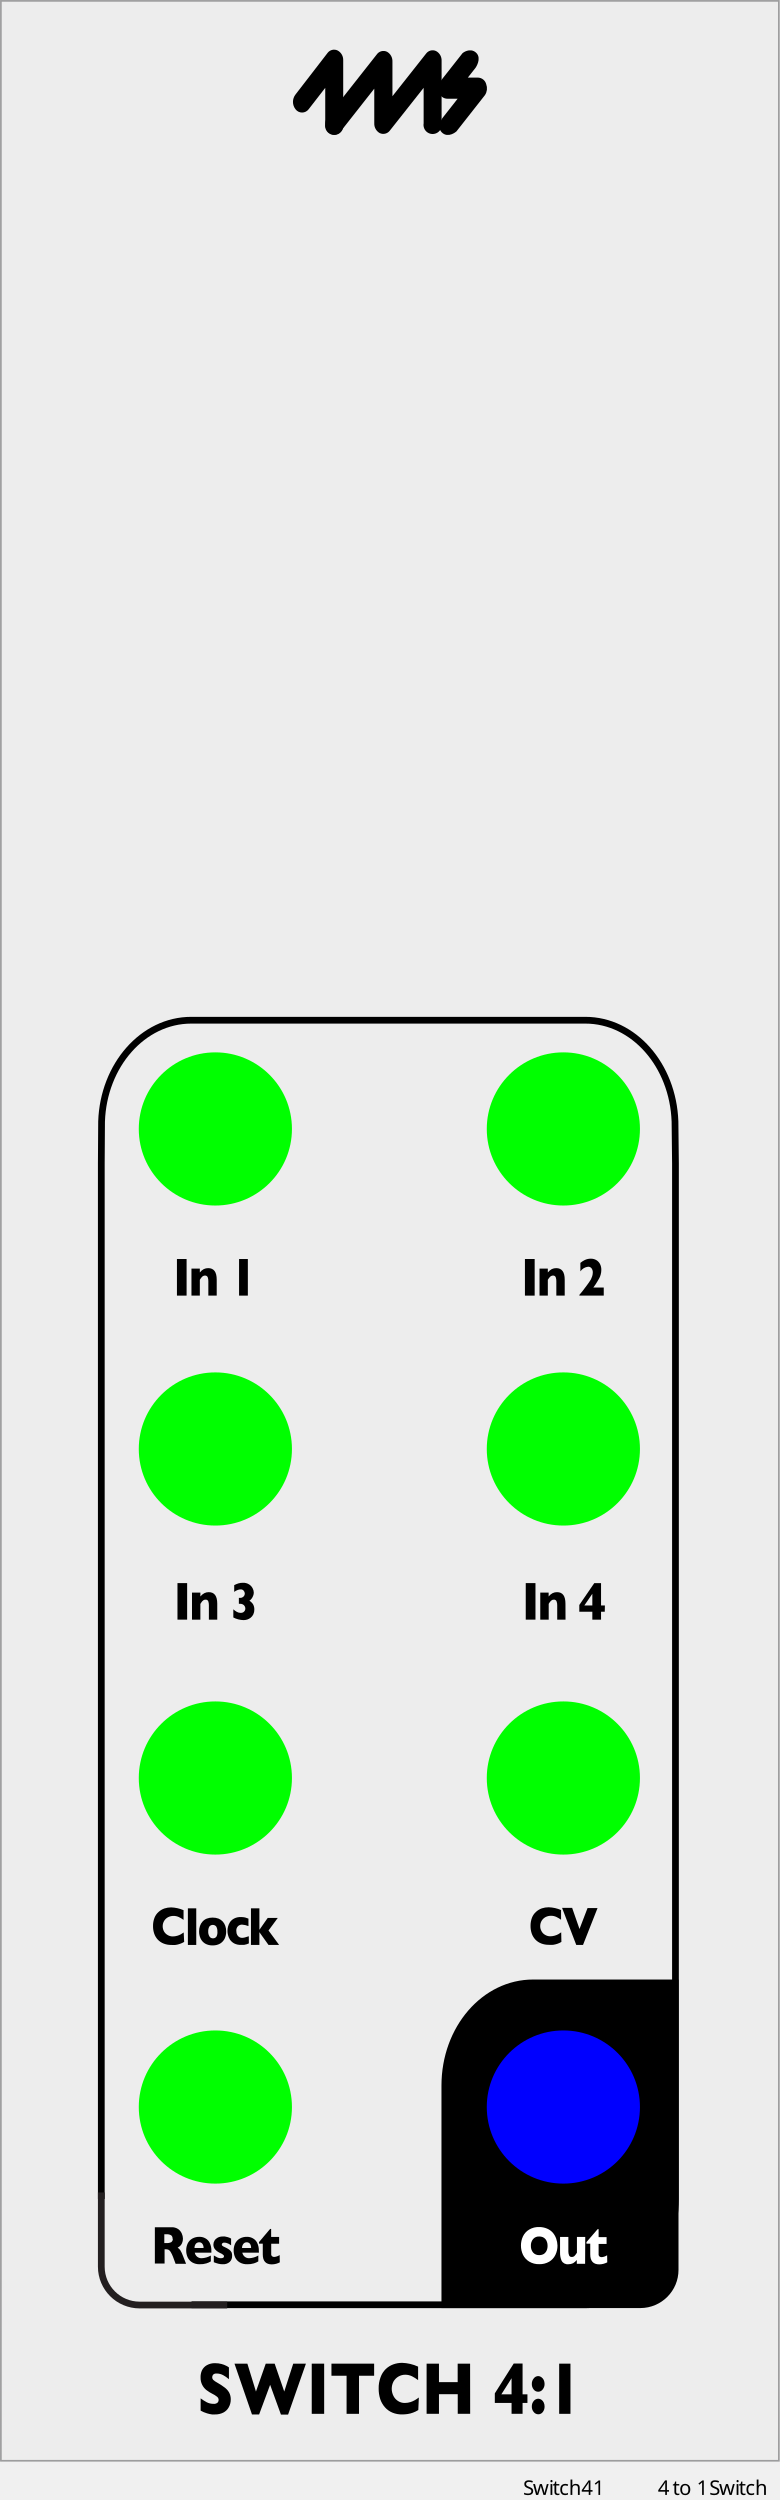
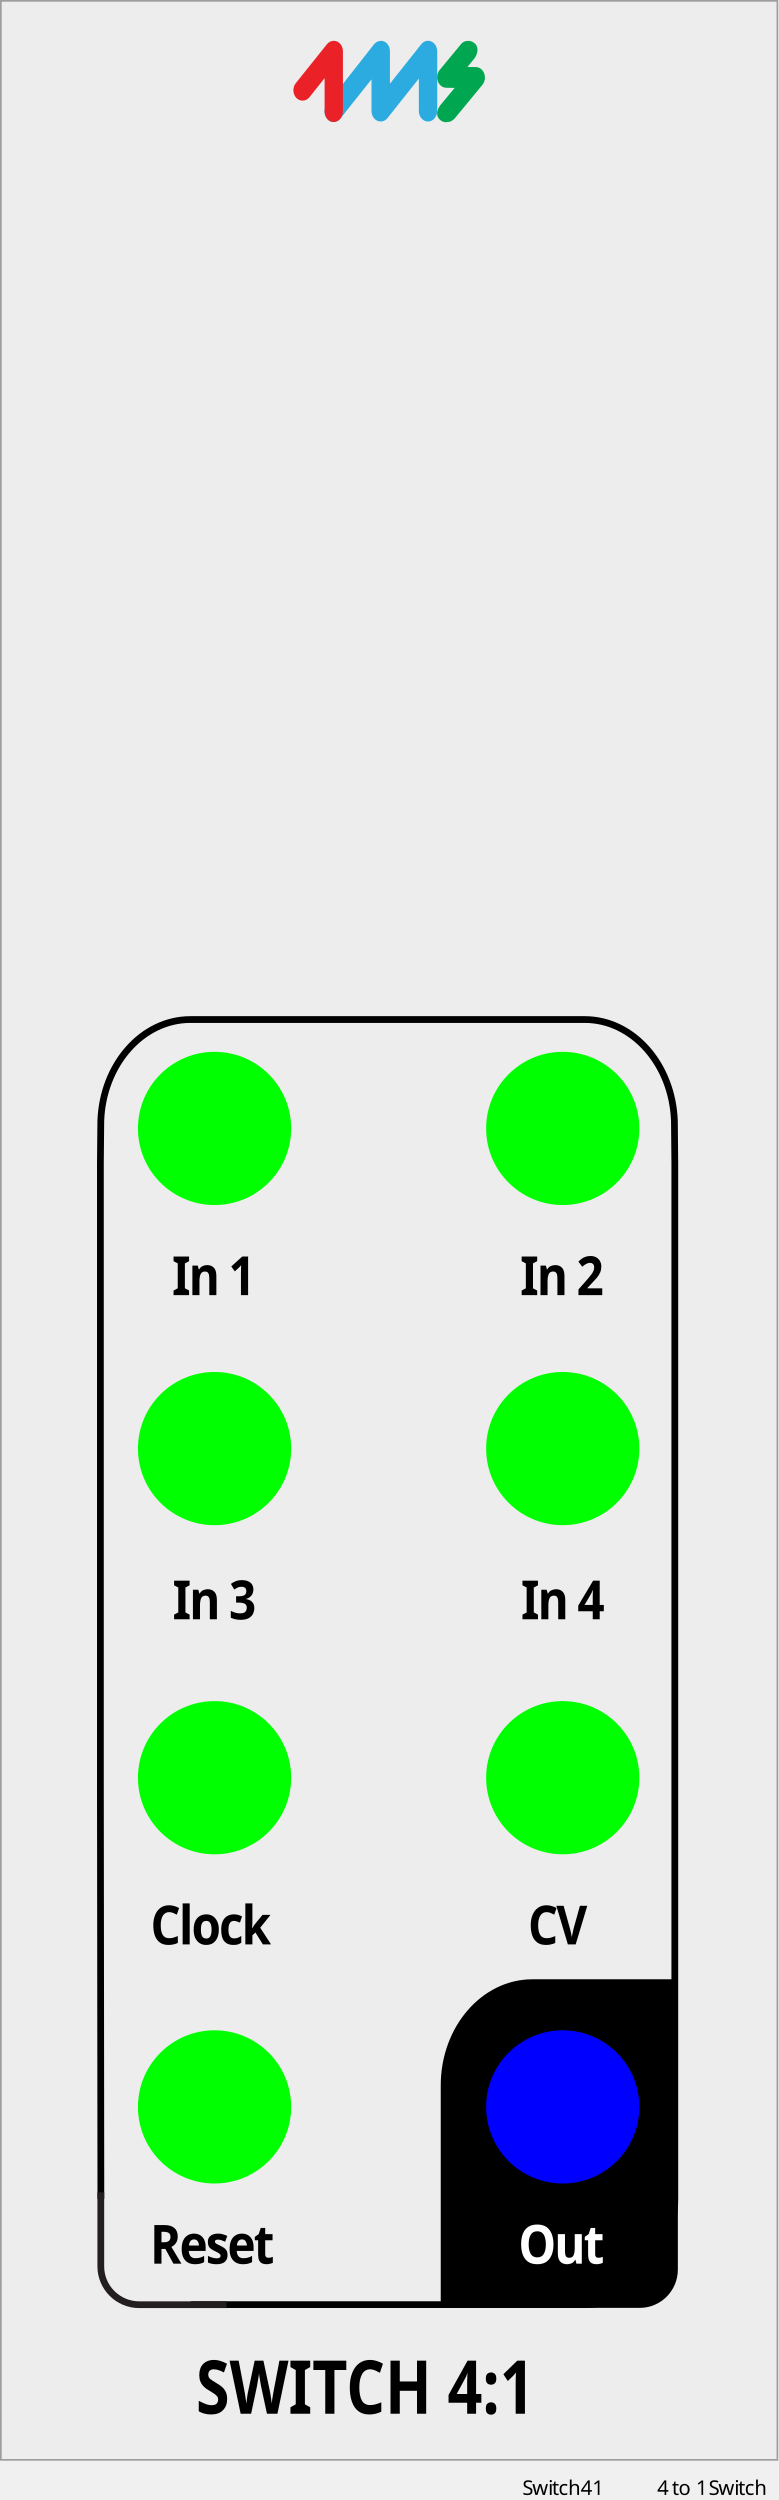
- <svg xmlns="http://www.w3.org/2000/svg" width="40.73mm" height="130.6mm" viewBox="0 0 115.45 370.19">
+ <svg xmlns="http://www.w3.org/2000/svg" width="40.64mm" height="130.55mm" viewBox="0 0 115.2 370.07">
  <g id="faceplate">
-     <rect x="0.13" y="0.13" width="115.2" height="364.25" style="fill: #ededed;stroke: #9d9d9e;stroke-miterlimit: 10;stroke-width: 0.25px" />
    <g>
-       <path d="M34.17,355.26a2.34,2.34,0,0,1-.3,1.21,1.91,1.91,0,0,1-.81.78,2.6,2.6,0,0,1-1.21.27l-.46,0a4.29,4.29,0,0,1-.73-.16,4.72,4.72,0,0,1-.95-.4v-1.82a7.24,7.24,0,0,0,.91.58,2.12,2.12,0,0,0,1,.23.78.78,0,0,0,.61-.19.6.6,0,0,0-.1-.87,3.33,3.33,0,0,0-.69-.43,4.83,4.83,0,0,1-.89-.56,2.3,2.3,0,0,1-.61-.76,2.27,2.27,0,0,1-.24-1.08A2.38,2.38,0,0,1,29.9,351a1.8,1.8,0,0,1,.74-.78,2.38,2.38,0,0,1,1.21-.29,3.58,3.58,0,0,1,.95.12,3.31,3.31,0,0,1,.71.27,2.33,2.33,0,0,1,.39.24v1.74a5.57,5.57,0,0,0-.83-.58,2,2,0,0,0-1-.26.67.67,0,0,0-.5.16.57.57,0,0,0-.15.4.54.54,0,0,0,.15.38,2.58,2.58,0,0,0,.56.39,9.54,9.54,0,0,1,1.12.73,2.47,2.47,0,0,1,.67.74A2.09,2.09,0,0,1,34.17,355.26Z" />
-       <path d="M45.3,350l-2.64,7.54H41.6L40,353.13l-1.63,4.39H37.31L34.72,350h1.91l1.27,4.13L39.35,350h1.32l1.42,4.13L43.42,350Z" />
-       <path d="M48,357.43H46.16V350H48Z" />
-       <path d="M55.4,351.79H53.16v5.64H51.32v-5.64H49.08V350H55.4Z" />
-       <path d="M61.94,356.87a4,4,0,0,1-.78.38,3.78,3.78,0,0,1-.8.21,5.69,5.69,0,0,1-.83.06,3.58,3.58,0,0,1-1.43-.27,3,3,0,0,1-1.1-.79,3.51,3.51,0,0,1-.7-1.22,5,5,0,0,1-.23-1.54,4.55,4.55,0,0,1,.28-1.68,3.17,3.17,0,0,1,.76-1.21,3.21,3.21,0,0,1,1.12-.7,3.9,3.9,0,0,1,1.32-.23,6.18,6.18,0,0,1,2.36.56v2a5.6,5.6,0,0,0-.9-.57,2.25,2.25,0,0,0-1-.23,2,2,0,0,0-1.74,1,2.34,2.34,0,0,0,0,2.16,1.87,1.87,0,0,0,.68.74,1.76,1.76,0,0,0,1,.28,2.84,2.84,0,0,0,.84-.13,3.52,3.52,0,0,0,.67-.3,5.06,5.06,0,0,0,.56-.38Z" />
-       <path d="M69.62,357.43H67.78v-2.91H65v2.91H63.17V350H65v2.74h2.77V350h1.84Z" />
-       <path d="M78.1,355.82h-.72v1.61H75.75v-1.61H73.27V354.4l2.8-4.42h1.31v4.56h.72Zm-2.35-1.28v-2.38l-1.51,2.38Z" />
-       <path d="M80.64,353a1.27,1.27,0,0,1-.28.82.83.83,0,0,1-1.34,0,1.24,1.24,0,0,1-.27-.81,1.22,1.22,0,0,1,.29-.83.83.83,0,0,1,.66-.34.76.76,0,0,1,.46.16,1.08,1.08,0,0,1,.35.41A1.45,1.45,0,0,1,80.64,353Zm0,3.35a1.28,1.28,0,0,1-.27.82.82.82,0,0,1-.66.33.86.86,0,0,1-.68-.34,1.19,1.19,0,0,1-.28-.81,1.22,1.22,0,0,1,.28-.82.89.89,0,0,1,.68-.34.86.86,0,0,1,.47.16,1,1,0,0,1,.34.42A1.37,1.37,0,0,1,80.64,356.37Z" />
-       <path d="M84.47,357.43H82.8V350h1.67Z" />
+       <rect x=".12" y=".13" width="114.95" height="364" style="fill: #ededed; stroke-width: 0px;" />
+       <path d="M114.95.25v363.75H.25V.25h114.7M115.2,0H0v364.25h115.2V0h0Z" style="fill: #9d9d9e; stroke-width: 0px;" />
    </g>
+     <text transform="translate(29.01 357.3) scale(.82 1)" style="fill: #000; font-family: GillSans-Bold, 'Gill Sans'; font-size: 11px; font-weight: 700;">
+       <tspan x="0" y="0">SWITCH 4:1</tspan>
+     </text>
+     <path d="M100.35,316.21v-23.22h-21.54c-7.49,0-13.57,7.04-13.57,15.71v32.93h15.07s0,0,0,0h14.39c3.12,0,5.64-2.55,5.64-5.67v-19.84.08Z" style="fill: #000; stroke-width: 0px;" />
+     <path d="M28.23,341.15h35.2s23.15,0,23.15,0c7.35,0,13.31-7.02,13.31-15.67v-153.33l-.06-6.21c-.29-8.35-6.12-15.02-13.28-15.02H28.2c-7.17,0-12.99,6.67-13.28,15.02l-.06,6.21v92.16l.07,61.17" style="fill: none; stroke: #000; stroke-miterlimit: 10;" />
+     <path d="M14.92,324.53v10.96c0,3.12,2.55,5.67,5.67,5.67h12.93" style="fill: none; stroke: #231f20; stroke-miterlimit: 10;" />
+     <text transform="translate(77.12 239.7) scale(.88 1)" style="fill: #000; font-family: GillSans-Bold, 'Gill Sans'; font-size: 8px; font-weight: 700; letter-spacing: -.04em;">
+       <tspan x="0" y="0">In 4</tspan>
+     </text>
+     <text transform="translate(78.15 287.83) scale(.88 1)" style="fill: #000; font-family: GillSans-Bold, 'Gill Sans'; font-size: 8px; font-weight: 700; letter-spacing: -.04em;">
+       <tspan x="0" y="0">CV</tspan>
+     </text>
+     <text transform="translate(76.73 335.09) scale(.88 1)" style="fill: #fff; font-family: GillSans-Bold, 'Gill Sans'; font-size: 8px; font-weight: 700; letter-spacing: -.04em;">
+       <tspan x="0" y="0">Out</tspan>
+     </text>
+     <text transform="translate(25.55 239.7) scale(.88 1)" style="fill: #000; font-family: GillSans-Bold, 'Gill Sans'; font-size: 8px; font-weight: 700; letter-spacing: -.04em;">
+       <tspan x="0" y="0">In 3</tspan>
+     </text>
+     <text transform="translate(22.28 287.83) scale(.88 1)" style="fill: #000; font-family: GillSans-Bold, 'Gill Sans'; font-size: 8px; font-weight: 700; letter-spacing: -.04em;">
+       <tspan x="0" y="0">Clock</tspan>
+     </text>
+     <text transform="translate(77 191.72) scale(.88 1)" style="fill: #000; font-family: GillSans-Bold, 'Gill Sans'; font-size: 8px; font-weight: 700; letter-spacing: -.04em;">
+       <tspan x="0" y="0">In 2</tspan>
+     </text>
+     <text transform="translate(25.47 191.72) scale(.88 1)" style="fill: #000; font-family: GillSans-Bold, 'Gill Sans'; font-size: 8px; font-weight: 700; letter-spacing: -.04em;">
+       <tspan x="0" y="0">In 1</tspan>
+     </text>
+     <text transform="translate(22.21 335.09) scale(.88 1)" style="fill: #000; font-family: GillSans-Bold, 'Gill Sans'; font-size: 8px; font-weight: 700; letter-spacing: -.04em;">
+       <tspan x="0" y="0">Reset</tspan>
+     </text>
    <g>
-       <path d="M63.34,8.11l-5.53,7v-6a1.3,1.3,0,0,0-.64-1.18.91.91,0,0,0-1.13.3l-7.28,9.24a1.48,1.48,0,0,0,0,1.79.9.9,0,0,0,1.46,0l5.5-7v6a1.3,1.3,0,0,0,.64,1.18.92.92,0,0,0,1.14-.3l5.53-7v6.15a1.05,1.05,0,1,0,2.06,0V9a1.26,1.26,0,0,0-.65-1.17A.9.9,0,0,0,63.34,8.11Z" style="stroke: #000;stroke-width: 0.6px" />
-       <path d="M48.76,8,44,14.17A1.47,1.47,0,0,0,44,16a.91.91,0,0,0,1.46,0l3-3.87v6.3a1.05,1.05,0,1,0,2.06,0V8.92a1.28,1.28,0,0,0-.65-1.17A.9.9,0,0,0,48.76,8Z" style="stroke: #000;stroke-width: 0.6px" />
-       <path d="M71.71,12.56a1,1,0,0,0-.95-.77h-2.1l1.53-1.95s.8-1.18.1-1.82-1.58.06-1.58.06l-3.23,4.1a1.44,1.44,0,0,0-.2,1.37,1,1,0,0,0,1,.77h2.1l-2.49,3.17s-1,1.13-.27,1.89,1.75-.13,1.75-.13l4.18-5.32A1.47,1.47,0,0,0,71.71,12.56Z" style="stroke: #000;stroke-width: 0.6px" />
-     </g>
-     <path d="M100.47,316.34V293.12H78.94c-7.5,0-13.57,7-13.57,15.71v32.94H94.83a5.66,5.66,0,0,0,5.64-5.67V316.34Z" />
-     <path d="M28.36,341.28H86.71c7.35,0,13.31-7,13.31-15.67V172.28l-.07-6.21c-.29-8.35-6.11-15-13.28-15H28.32c-7.16,0-13,6.67-13.28,15L15,172.28v92.16L15,325.61" style="fill: none;stroke: #000;stroke-miterlimit: 10" />
-     <path d="M15,324.65v11a5.68,5.68,0,0,0,5.67,5.67H33.64" style="fill: none;stroke: #231f20;stroke-miterlimit: 10" />
-     <g>
-       <path d="M79.29,239.83H77.85v-5.41h1.44Z" />
-       <path d="M83.74,239.83H82.51v-2.14a1.5,1.5,0,0,0-.1-.58.39.39,0,0,0-.41-.24.6.6,0,0,0-.27.06,1.06,1.06,0,0,0-.2.17.94.94,0,0,0-.16.2l-.12.19v2.34H80v-4h1.24v.57a1.8,1.8,0,0,1,.58-.49,1.45,1.45,0,0,1,.66-.15c.84,0,1.25.57,1.25,1.71Z" />
-       <path d="M89.55,238.66H89v1.17H87.71v-1.17H85.78v-1L88,234.42h1v3.31h.57Zm-1.84-.93V236l-1.18,1.73Z" />
-     </g>
-     <g>
-       <path d="M83.13,287.55a2.73,2.73,0,0,1-.6.28,3.5,3.5,0,0,1-.62.15,4.65,4.65,0,0,1-.66,0,3,3,0,0,1-1.11-.2,2.4,2.4,0,0,1-.86-.57,2.53,2.53,0,0,1-.54-.89,3.37,3.37,0,0,1-.18-1.12,3.3,3.3,0,0,1,.21-1.23,2.26,2.26,0,0,1,.6-.87,2.55,2.55,0,0,1,.87-.52,3.22,3.22,0,0,1,1-.16,5.05,5.05,0,0,1,1.84.41v1.44a4.32,4.32,0,0,0-.7-.42,1.86,1.86,0,0,0-.81-.17,1.76,1.76,0,0,0-.78.19,1.5,1.5,0,0,0-.58.54,1.53,1.53,0,0,0-.22.81,1.5,1.5,0,0,0,.2.75,1.31,1.31,0,0,0,.53.54,1.46,1.46,0,0,0,.77.21,2.39,2.39,0,0,0,.66-.1,2.55,2.55,0,0,0,.52-.21,3.49,3.49,0,0,0,.43-.28Z" />
-       <path d="M88.48,282.54,86.33,288h-1l-2.1-5.49h1.49l1.09,3.13L87,282.54Z" />
-     </g>
-     <g>
-       <path d="M82.55,332.5a3.12,3.12,0,0,1-.31,1.4,2.4,2.4,0,0,1-.91,1,2.79,2.79,0,0,1-1.49.37,2.71,2.71,0,0,1-1.49-.39,2.42,2.42,0,0,1-.91-1,3.19,3.19,0,0,1-.3-1.37,3.14,3.14,0,0,1,.3-1.36,2.32,2.32,0,0,1,.91-1,2.71,2.71,0,0,1,1.49-.38A2.92,2.92,0,0,1,81,330a2.33,2.33,0,0,1,.85.6,2.79,2.79,0,0,1,.51.89A3.41,3.41,0,0,1,82.55,332.5Zm-1.47,0A1.59,1.59,0,0,0,81,332a1.23,1.23,0,0,0-.23-.44,1.11,1.11,0,0,0-.39-.29,1.33,1.33,0,0,0-.54-.1,1.11,1.11,0,0,0-.9.38,1.47,1.47,0,0,0-.33,1,1.5,1.5,0,0,0,.33,1,1.14,1.14,0,0,0,.9.38,1.32,1.32,0,0,0,.68-.17,1.21,1.21,0,0,0,.42-.5A1.65,1.65,0,0,0,81.08,332.5Z" style="fill: #fff" />
-       <path d="M86.64,335.21H85.41v-.56a2.18,2.18,0,0,1-.55.48,1.54,1.54,0,0,1-.7.15,1,1,0,0,1-1-.52,2.84,2.84,0,0,1-.23-1.19v-2.33h1.23v2.15a1.6,1.6,0,0,0,.1.56.39.39,0,0,0,.41.25.54.54,0,0,0,.43-.18,3.1,3.1,0,0,0,.33-.45v-2.33h1.23Z" style="fill: #fff" />
-       <path d="M89.92,335a3,3,0,0,1-.54.21,2.47,2.47,0,0,1-.64.09c-.89,0-1.34-.49-1.34-1.48v-1.59h-.56V332l1.66-1.92h.14v1.19h1.18v1H88.64v1.28a3.36,3.36,0,0,0,0,.36.46.46,0,0,0,.14.23.53.53,0,0,0,.34.09,1.76,1.76,0,0,0,.78-.28Z" style="fill: #fff" />
-     </g>
-     <g>
-       <path d="M27.71,239.83H26.28v-5.41h1.43Z" />
-       <path d="M32.17,239.83H30.93v-2.14a1.72,1.72,0,0,0-.09-.58.4.4,0,0,0-.42-.24.53.53,0,0,0-.26.06.87.87,0,0,0-.21.17,1.3,1.3,0,0,0-.15.2c0,.06-.09.12-.13.19v2.34H28.43v-4h1.24v.57a1.83,1.83,0,0,1,.59-.49,1.38,1.38,0,0,1,.65-.15q1.26,0,1.26,1.71Z" />
-       <path d="M37.66,238.33a1.59,1.59,0,0,1-.15.72,1.37,1.37,0,0,1-.39.49,1.55,1.55,0,0,1-.52.28,1.93,1.93,0,0,1-.52.08,3.48,3.48,0,0,1-.8-.11,3.38,3.38,0,0,1-.73-.28V238.3a2.77,2.77,0,0,0,.52.38,1.16,1.16,0,0,0,.57.15.74.74,0,0,0,.38-.09.75.75,0,0,0,.23-.24.67.67,0,0,0,.08-.3.76.76,0,0,0-.1-.37.71.71,0,0,0-.28-.26.93.93,0,0,0-.42-.09h-.16v-.87h.19a.67.67,0,0,0,.39-.11.61.61,0,0,0,.23-.25.77.77,0,0,0,.07-.28.65.65,0,0,0-.17-.43.53.53,0,0,0-.43-.19,1.26,1.26,0,0,0-.49.1,1.87,1.87,0,0,0-.48.27v-1a4,4,0,0,1,.63-.26,2.31,2.31,0,0,1,.67-.09,1.59,1.59,0,0,1,.9.24,1.46,1.46,0,0,1,.53.58,1.42,1.42,0,0,1,.17.63,1.26,1.26,0,0,1-.1.49,1.64,1.64,0,0,1-.24.43,1.39,1.39,0,0,1-.31.29,1.73,1.73,0,0,1,.51.47A1.52,1.52,0,0,1,37.66,238.33Z" />
-     </g>
-     <g>
-       <path d="M27.27,287.55a3,3,0,0,1-.6.28A3.6,3.6,0,0,1,26,288a4.51,4.51,0,0,1-.65,0,3,3,0,0,1-1.11-.2,2.4,2.4,0,0,1-.86-.57,2.53,2.53,0,0,1-.54-.89,3.37,3.37,0,0,1-.18-1.12,3.3,3.3,0,0,1,.21-1.23,2.26,2.26,0,0,1,.6-.87,2.55,2.55,0,0,1,.87-.52,3.22,3.22,0,0,1,1-.16,5.1,5.1,0,0,1,1.84.41v1.44a4.32,4.32,0,0,0-.7-.42,1.86,1.86,0,0,0-.81-.17,1.73,1.73,0,0,0-.78.19,1.5,1.5,0,0,0-.58.54,1.53,1.53,0,0,0-.22.81,1.61,1.61,0,0,0,.19.75,1.4,1.4,0,0,0,.54.54,1.44,1.44,0,0,0,.77.21,2.39,2.39,0,0,0,.66-.1,2.55,2.55,0,0,0,.52-.21,4.46,4.46,0,0,0,.43-.28Z" />
-       <path d="M29.06,288H27.82v-5.42h1.24Z" />
-       <path d="M33.49,286a2.39,2.39,0,0,1-.22,1.06,1.8,1.8,0,0,1-.68.74,2.15,2.15,0,0,1-1.11.27,2.11,2.11,0,0,1-1.1-.27,1.71,1.71,0,0,1-.67-.74,2.39,2.39,0,0,1-.23-1.06,2.33,2.33,0,0,1,.13-.81,1.77,1.77,0,0,1,.38-.65,1.67,1.67,0,0,1,.63-.44,2.31,2.31,0,0,1,.86-.15,2.39,2.39,0,0,1,.88.15,1.79,1.79,0,0,1,.63.44,1.85,1.85,0,0,1,.37.64A2.43,2.43,0,0,1,33.49,286Zm-1.3,0a1.33,1.33,0,0,0-.18-.74.66.66,0,0,0-1,0,1.33,1.33,0,0,0-.18.74,1.28,1.28,0,0,0,.19.75.58.58,0,0,0,.51.27.6.6,0,0,0,.53-.27A1.34,1.34,0,0,0,32.19,286Z" />
-       <path d="M36.85,287.77a2.52,2.52,0,0,1-.33.13l-.38.09a3.43,3.43,0,0,1-.47,0,2,2,0,0,1-1-.22,1.78,1.78,0,0,1-.62-.56,2.12,2.12,0,0,1-.29-.68,2.43,2.43,0,0,1-.08-.61,2.51,2.51,0,0,1,.08-.62,2.31,2.31,0,0,1,.29-.67,1.7,1.7,0,0,1,.61-.54,2,2,0,0,1,1-.22,2.68,2.68,0,0,1,.63.06,3.69,3.69,0,0,1,.5.17v1.11a3,3,0,0,0-.95-.22.87.87,0,0,0-.59.22A.9.9,0,0,0,35,286a1,1,0,0,0,.13.53.82.82,0,0,0,.32.32.81.81,0,0,0,.39.1,1.76,1.76,0,0,0,.42-.06l.58-.18Z" />
-       <path d="M41.33,288H39.76l-1.35-1.89V288H37.16v-5.42h1.25v3.18L39.64,284h1.49l-1.37,1.86Z" />
-     </g>
-     <g>
-       <path d="M79.17,191.85H77.73v-5.42h1.44Z" />
-       <path d="M83.62,191.85H82.38V189.7a1.62,1.62,0,0,0-.09-.57.4.4,0,0,0-.41-.25.6.6,0,0,0-.27.07.68.68,0,0,0-.21.17,1.25,1.25,0,0,0-.15.19l-.13.2v2.34H79.89v-4h1.23v.57a1.87,1.87,0,0,1,.59-.5,1.55,1.55,0,0,1,.65-.14q1.26,0,1.26,1.71Z" />
-       <path d="M89.4,191.85H85.79v-.11l.46-.55.64-.85c.12-.16.24-.31.34-.47a4.54,4.54,0,0,0,.28-.44,3.43,3.43,0,0,0,.19-.48,2,2,0,0,0,.08-.54,1,1,0,0,0-.19-.61.62.62,0,0,0-.49-.23,1.59,1.59,0,0,0-1.16.69V187l.33-.24.3-.17a2,2,0,0,1,.91-.21,1.56,1.56,0,0,1,.8.2,1.42,1.42,0,0,1,.56.58,1.8,1.8,0,0,1,.2.89,2.41,2.41,0,0,1-.09.67,2.63,2.63,0,0,1-.19.51l-.27.47a8.69,8.69,0,0,1-.63.95H89.4Z" />
-     </g>
-     <g>
-       <path d="M27.63,191.85H26.2v-5.42h1.43Z" />
-       <path d="M32.09,191.85H30.85V189.7a1.62,1.62,0,0,0-.09-.57.41.41,0,0,0-.42-.25.53.53,0,0,0-.26.07.68.68,0,0,0-.21.17,1.25,1.25,0,0,0-.15.19l-.13.2v2.34H28.35v-4h1.24v.57a1.77,1.77,0,0,1,.59-.5,1.51,1.51,0,0,1,.65-.14q1.26,0,1.26,1.71Z" />
-       <path d="M36.7,191.85H35.4v-5.42h1.3Z" />
-     </g>
-     <g>
-       <path d="M27.55,335.21H26l-.37-1a4.3,4.3,0,0,0-.37-.77.83.83,0,0,0-.32-.31,1,1,0,0,0-.41-.07h-.16v2.11H22.93V329.8h2.45a1.66,1.66,0,0,1,1,.27,1.58,1.58,0,0,1,.54.67,1.93,1.93,0,0,1,.17.74,1.6,1.6,0,0,1-.14.69,1.2,1.2,0,0,1-.3.42,3.33,3.33,0,0,1-.34.24,1.45,1.45,0,0,1,.38.36,4.64,4.64,0,0,1,.4.85Zm-2-3.7a.59.59,0,0,0-.21-.52,1.29,1.29,0,0,0-.71-.15h-.3v1.3h.31a1.36,1.36,0,0,0,.72-.13A.56.56,0,0,0,25.59,331.51Z" />
-       <path d="M31.3,333.57H28.84a1,1,0,0,0,1,.82,2.93,2.93,0,0,0,1.38-.4v.87a3,3,0,0,1-.65.29,3.08,3.08,0,0,1-1,.13,2.11,2.11,0,0,1-1.1-.27,1.73,1.73,0,0,1-.68-.74,2.42,2.42,0,0,1-.22-1.06,2.38,2.38,0,0,1,.22-1,1.71,1.71,0,0,1,.68-.73,2.11,2.11,0,0,1,1.1-.26,1.72,1.72,0,0,1,.82.21,1.5,1.5,0,0,1,.66.68,2.57,2.57,0,0,1,.25,1.22Zm-1.16-.7a.94.94,0,0,0-.17-.61.56.56,0,0,0-.48-.23.64.64,0,0,0-.5.23,1,1,0,0,0-.19.61Z" />
-       <path d="M34.37,334.05a1.17,1.17,0,0,1-.36.89,1.42,1.42,0,0,1-1,.34,2.42,2.42,0,0,1-.69-.08,5.1,5.1,0,0,1-.66-.22v-1a4.49,4.49,0,0,0,.54.3,1.18,1.18,0,0,0,.5.11c.31,0,.47-.1.47-.29a.23.23,0,0,0-.07-.17,1,1,0,0,0-.23-.18,4.8,4.8,0,0,0-.45-.22,1.88,1.88,0,0,1-.58-.46,1.09,1.09,0,0,1-.24-.71,1.07,1.07,0,0,1,.16-.57,1.23,1.23,0,0,1,.48-.45,1.6,1.6,0,0,1,.78-.17h.28a4.11,4.11,0,0,1,.43.1,2.13,2.13,0,0,1,.49.21v1l-.18-.12a.87.87,0,0,0-.2-.12,1.6,1.6,0,0,0-.29-.11,1.27,1.27,0,0,0-.34-.05.34.34,0,0,0-.29.1.29.29,0,0,0-.08.18.25.25,0,0,0,.08.18,1.24,1.24,0,0,0,.37.21,3.88,3.88,0,0,1,.66.37,1.23,1.23,0,0,1,.35.42A1.25,1.25,0,0,1,34.37,334.05Z" />
-       <path d="M38.34,333.57H35.88a1.06,1.06,0,0,0,.35.59,1,1,0,0,0,.64.23,2.93,2.93,0,0,0,1.38-.4v.87a3,3,0,0,1-.65.29,3.08,3.08,0,0,1-1,.13,2.11,2.11,0,0,1-1.1-.27,1.73,1.73,0,0,1-.68-.74,2.42,2.42,0,0,1-.22-1.06,2.38,2.38,0,0,1,.22-1,1.71,1.71,0,0,1,.68-.73,2.11,2.11,0,0,1,1.1-.26,1.7,1.7,0,0,1,.82.21,1.5,1.5,0,0,1,.66.68,2.57,2.57,0,0,1,.25,1.22Zm-1.16-.7a1,1,0,0,0-.16-.61.59.59,0,0,0-.48-.23.61.61,0,0,0-.5.23.93.93,0,0,0-.2.61Z" />
-       <path d="M41.43,335a2.9,2.9,0,0,1-.53.21,2.54,2.54,0,0,1-.65.09c-.89,0-1.34-.49-1.34-1.48v-1.59h-.56V332L40,330.05h.15v1.19h1.18v1H40.16v1.28a1.89,1.89,0,0,0,0,.36.4.4,0,0,0,.14.23.5.5,0,0,0,.33.09,1.76,1.76,0,0,0,.78-.28Z" />
+       <path d="M49.4,18.07c-.37,0-.71-.17-.97-.47-.51-.6-.52-1.54-.04-2.16l6.97-8.88c.38-.48,1.05-.65,1.57-.39.5.25.79.82.79,1.45v4.77l4.64-5.85c.38-.48,1.01-.64,1.53-.38.5.25.83.81.83,1.44v8.82c0,.86-.61,1.57-1.36,1.57s-1.36-.7-1.36-1.57v-4.79l-4.64,5.85c-.38.48-1.01.64-1.54.38-.5-.24-.83-.81-.83-1.44v-4.67l-4.61,5.8c-.26.32-.62.51-1,.51h0Z" style="fill: #2cabe1; stroke-width: 0px;" />
+       <path d="M49.4,18.07c-.75,0-1.35-.7-1.35-1.57v-4.93l-2.26,2.84c-.5.63-1.44.65-1.97.04-.51-.6-.52-1.53-.03-2.15l4.61-5.76c.26-.32.63-.5,1-.5.18,0,.37.04.54.12.5.25.82.81.82,1.44v8.89c0,.86-.61,1.57-1.36,1.57h0Z" style="fill: #ea2228; stroke-width: 0px;" />
+       <path d="M66,18.09h0c-.35,0-.68-.15-.94-.42-.76-.78-.14-1.84.29-2.3l1.95-2.36-1.26-.02c-.56-.01-1.04-.4-1.24-1-.19-.56-.07-1.21.29-1.64l3.16-3.83c.23-.28.55-.48,1.13-.47.33,0,.67.17.92.4.71.66.29,1.7-.07,2.2l-1.04,1.26,1.26.02c.56.01,1.04.4,1.24,1,.19.56.07,1.21-.29,1.64l-4.1,4.97c-.35.35-.65.55-1.3.54h0Z" style="fill: #00a650; stroke-width: 0px;" />
    </g>
  </g>
  <g id="components">
-     <circle id="Out" cx="83.42" cy="312" r="11.34" style="fill: blue" />
-     <circle id="Reset" cx="31.89" cy="312" r="11.34" style="fill: lime" />
-     <circle id="CV" cx="83.42" cy="263.28" r="11.34" style="fill: lime" />
-     <circle id="Clock" cx="31.89" cy="263.28" r="11.34" style="fill: lime" />
-     <circle id="In_4" data-name="In 4" cx="83.42" cy="214.56" r="11.34" style="fill: lime" />
-     <circle id="In_3" data-name="In 3" cx="31.89" cy="214.56" r="11.34" style="fill: lime" />
-     <circle id="In_2" data-name="In 2" cx="83.42" cy="167.17" r="11.34" style="fill: lime" />
-     <circle id="In_1" data-name="In 1" cx="31.89" cy="167.17" r="11.34" style="fill: lime" />
-     <text id="slug" transform="translate(77.45 369.44)" style="font-size: 3px;font-family: MyriadPro-Regular, Myriad Pro">
-       <tspan style="letter-spacing: -0.008em">S</tspan>
+     <circle id="Out" cx="83.3" cy="311.88" r="11.34" style="fill: blue; stroke-width: 0px;" />
+     <circle id="Reset" cx="31.76" cy="311.88" r="11.34" style="fill: lime; stroke-width: 0px;" />
+     <circle id="CV" cx="83.3" cy="263.15" r="11.34" style="fill: lime; stroke-width: 0px;" />
+     <circle id="Clock" cx="31.76" cy="263.15" r="11.34" style="fill: lime; stroke-width: 0px;" />
+     <circle id="In_4" data-name="In 4" cx="83.3" cy="214.43" r="11.34" style="fill: lime; stroke-width: 0px;" />
+     <circle id="In_3" data-name="In 3" cx="31.76" cy="214.43" r="11.34" style="fill: lime; stroke-width: 0px;" />
+     <circle id="In_2" data-name="In 2" cx="83.3" cy="167.04" r="11.34" style="fill: lime; stroke-width: 0px;" />
+     <circle id="In_1" data-name="In 1" cx="31.76" cy="167.04" r="11.34" style="fill: lime; stroke-width: 0px;" />
+     <text id="slug" transform="translate(77.32 369.32)" style="fill: #000; font-family: MyriadPro-Regular, 'Myriad Pro'; font-size: 3px;">
+       <tspan x="0" y="0" style="letter-spacing: 0em;">S</tspan>
      <tspan x="1.46" y="0">wi</tspan>
-       <tspan x="4.37" y="0" style="letter-spacing: -0.006em">t</tspan>
+       <tspan x="4.37" y="0" style="letter-spacing: 0em;">t</tspan>
      <tspan x="5.34" y="0">ch41</tspan>
    </text>
-     <text id="modulename" transform="translate(97.41 369.44)" style="font-size: 3px;font-family: MyriadPro-Regular, Myriad Pro">4 <tspan x="2.17" y="0" style="letter-spacing: -0.006em">t</tspan>
-       <tspan x="3.15" y="0" style="letter-spacing: -0em">o 1 </tspan>
-       <tspan x="7.61" y="0" style="letter-spacing: -0.008em">S</tspan>
+     <text id="modulename" transform="translate(97.28 369.32)" style="fill: #000; font-family: MyriadPro-Regular, 'Myriad Pro'; font-size: 3px;">
+       <tspan x="0" y="0">4 </tspan>
+       <tspan x="2.17" y="0" style="letter-spacing: 0em;">t</tspan>
+       <tspan x="3.15" y="0" style="letter-spacing: 0em;">o 1 </tspan>
+       <tspan x="7.61" y="0" style="letter-spacing: 0em;">S</tspan>
      <tspan x="9.06" y="0">wi</tspan>
-       <tspan x="11.97" y="0" style="letter-spacing: -0.006em">t</tspan>
+       <tspan x="11.97" y="0" style="letter-spacing: 0em;">t</tspan>
      <tspan x="12.95" y="0">ch</tspan>
    </text>
  </g>
</svg>
